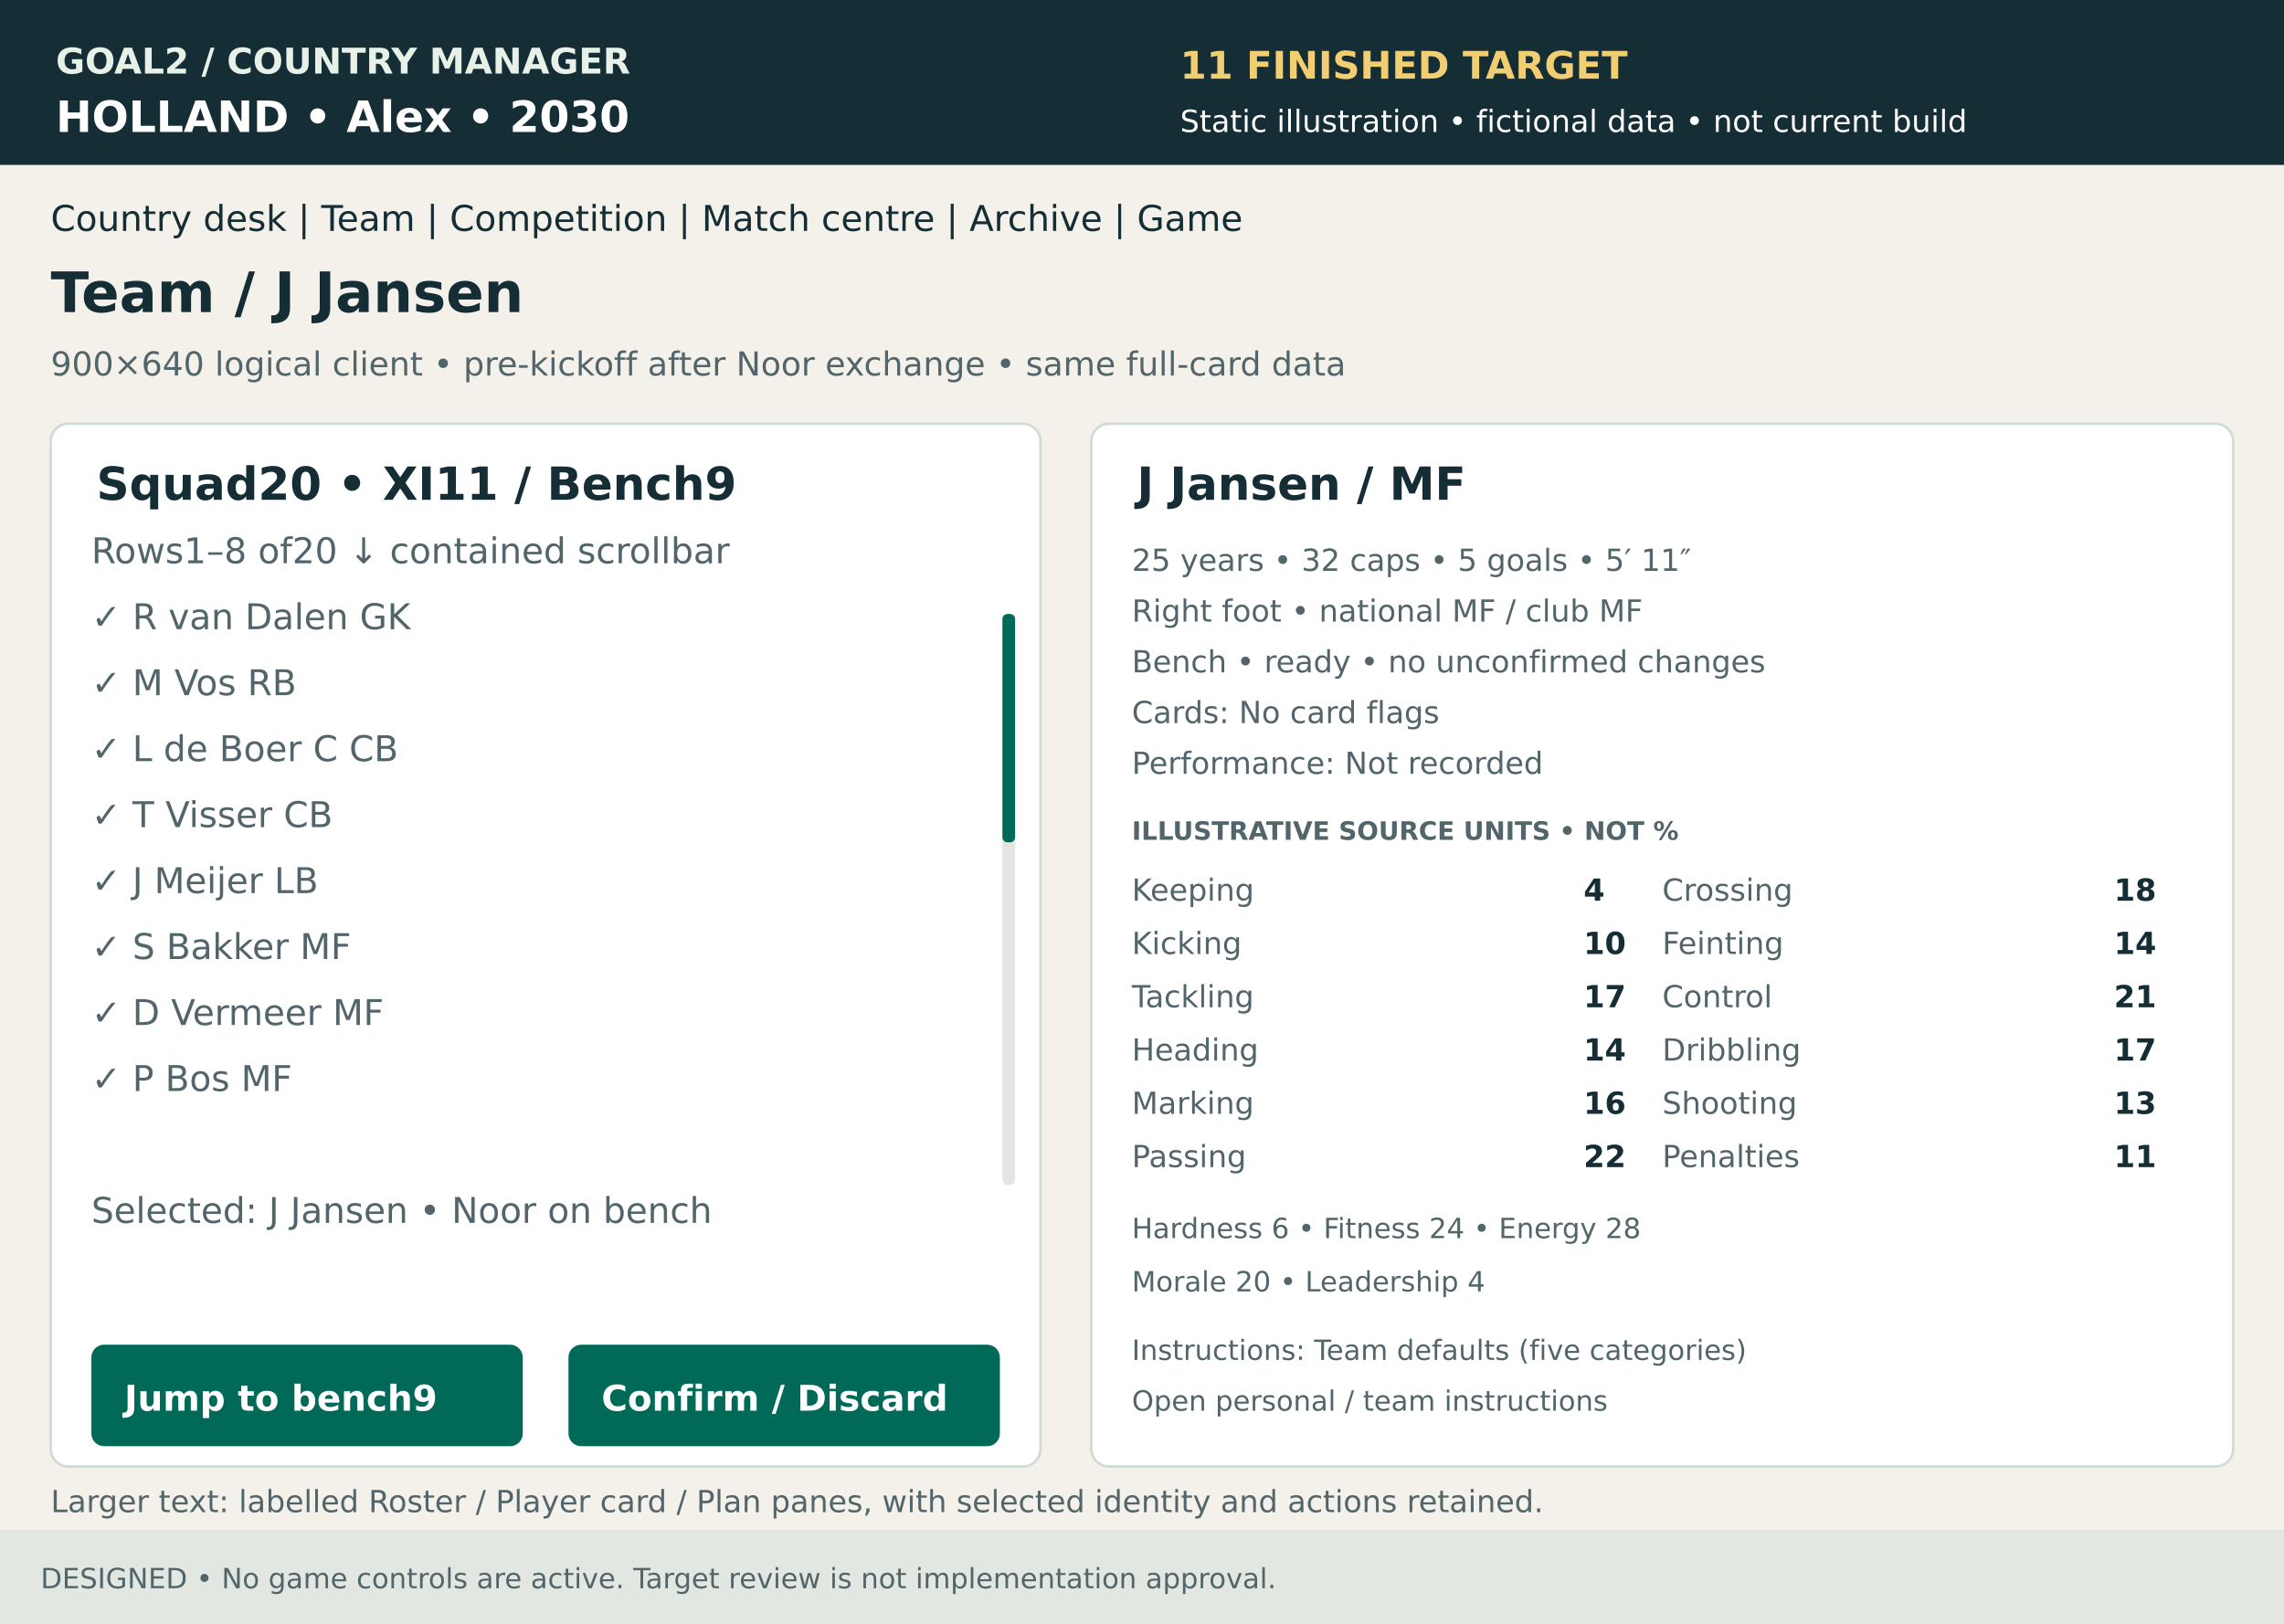
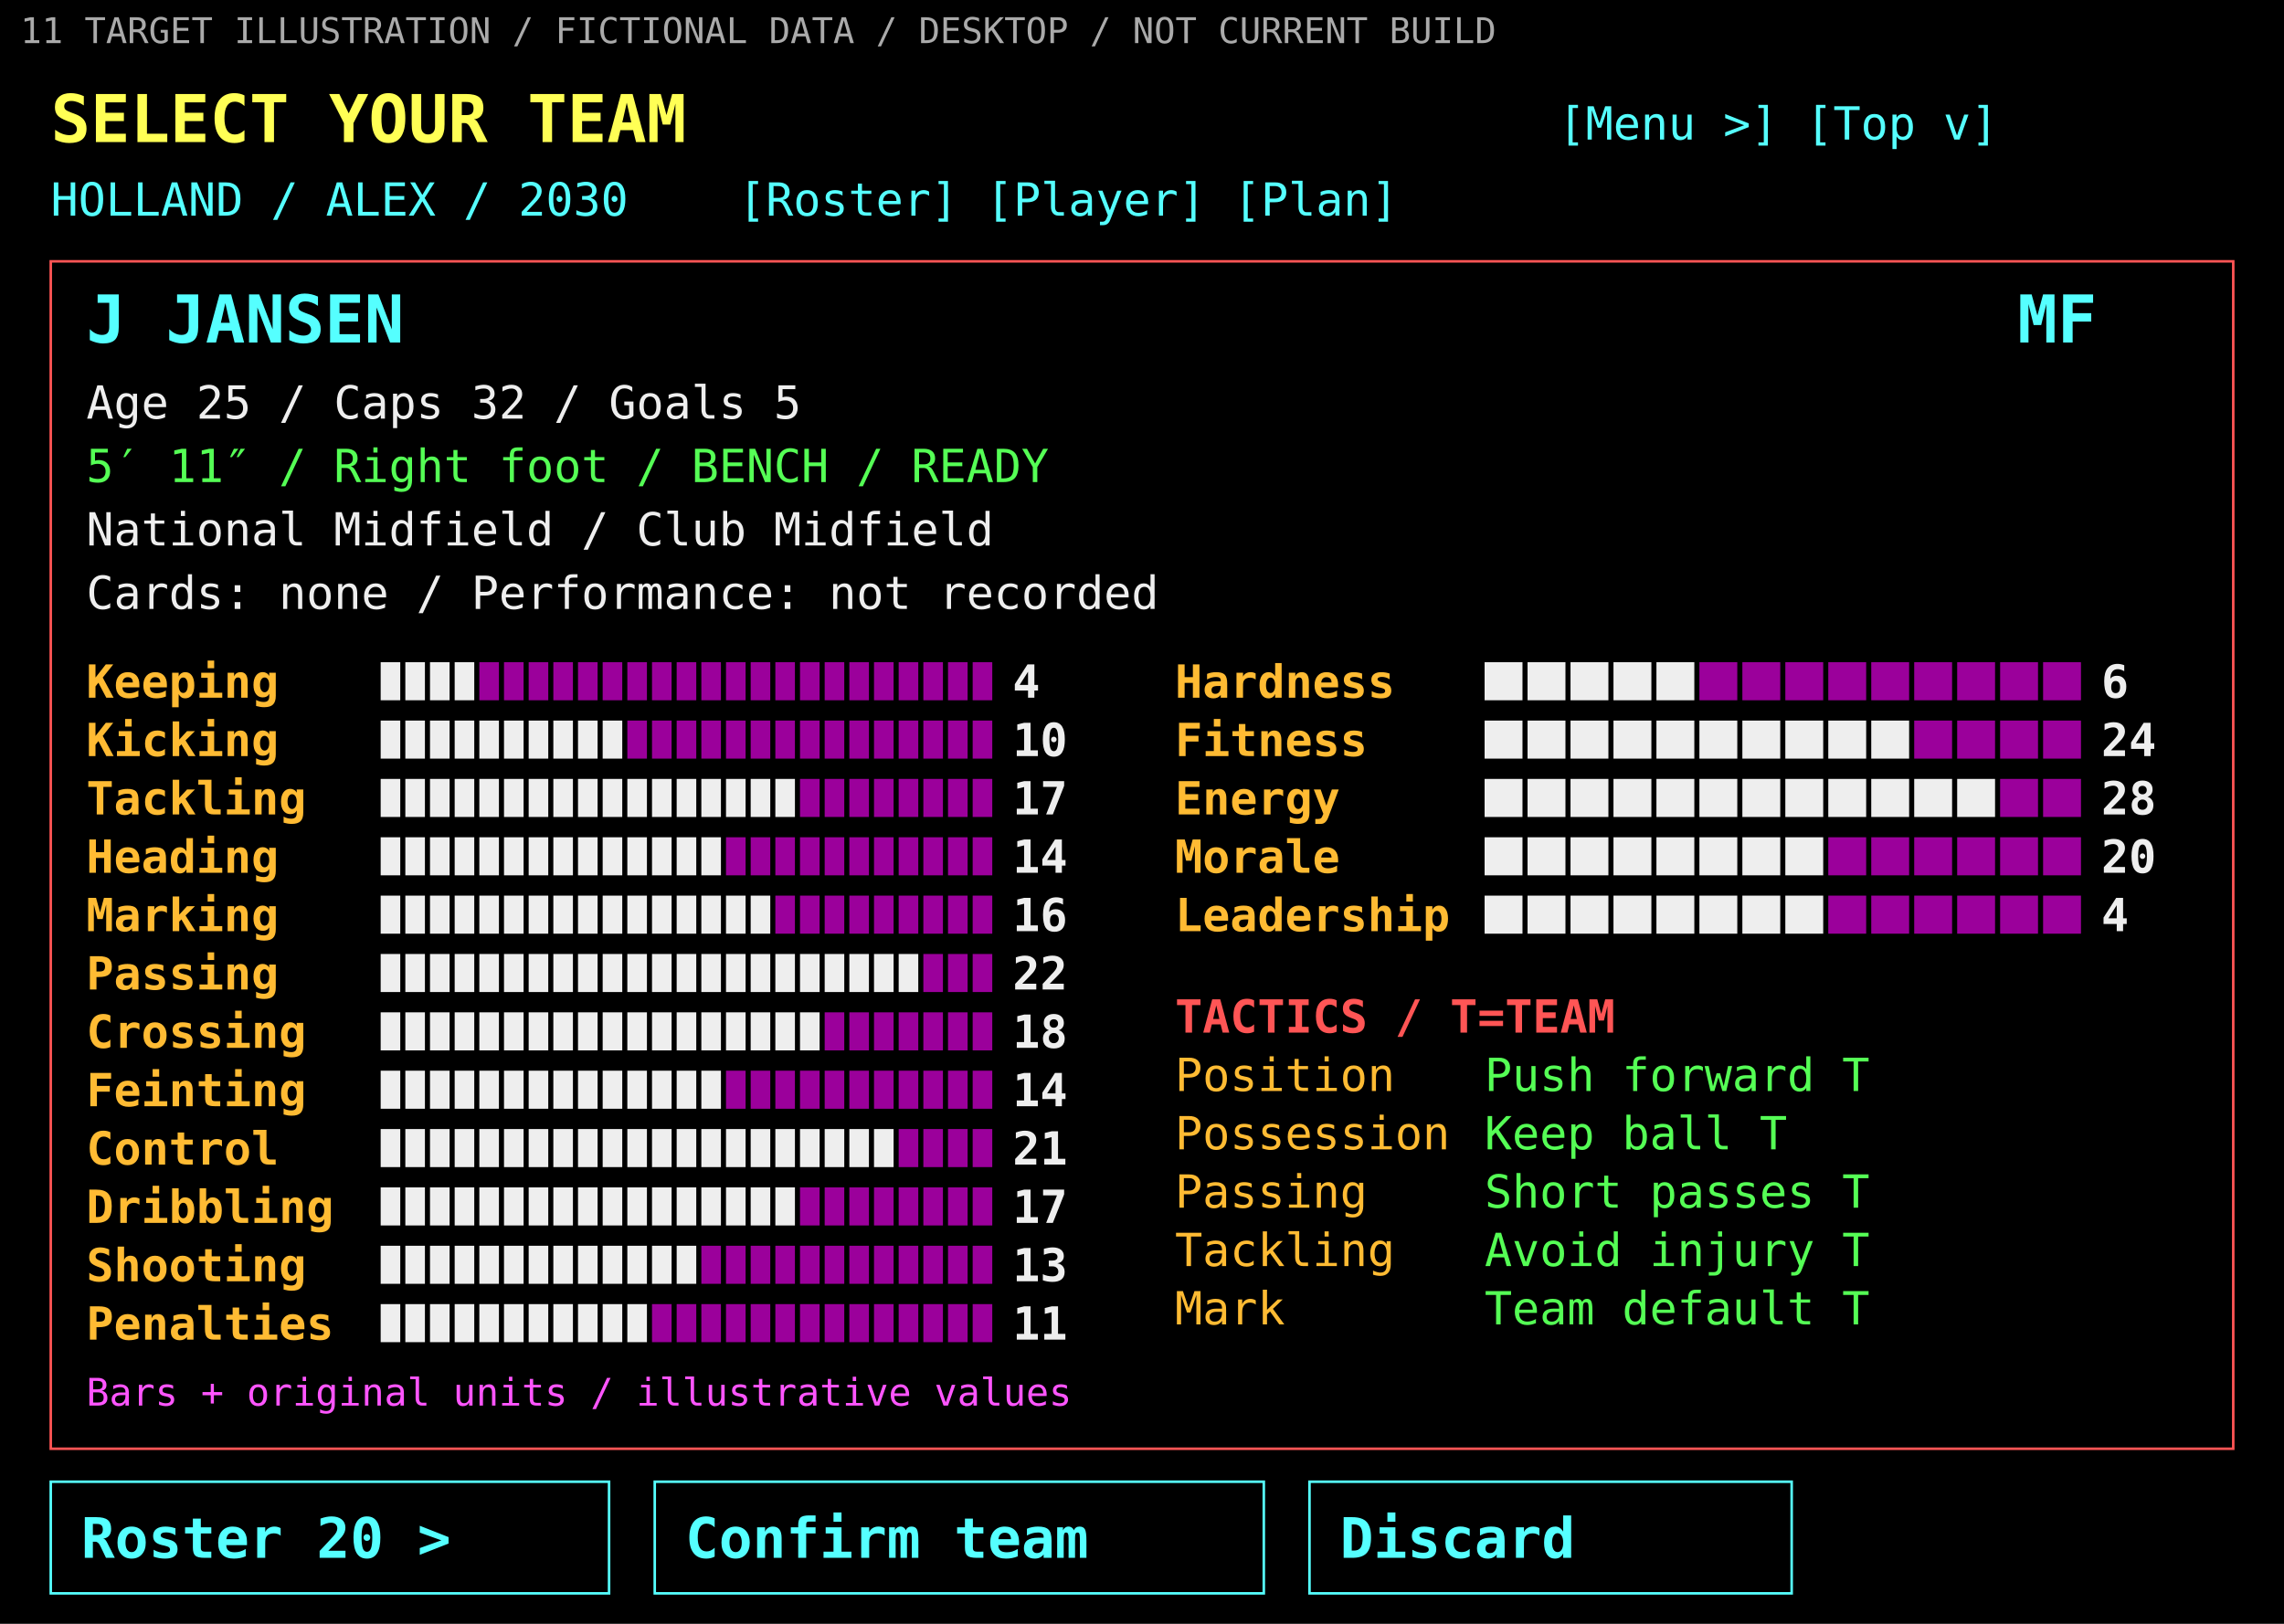
<svg xmlns="http://www.w3.org/2000/svg" width="900" height="640" viewBox="0 0 900 640">
-   <rect x="0" y="0" width="900" height="640" rx="0" fill="#f3f1e9" />
-   <rect x="0" y="0" width="900" height="65" rx="0" fill="#152d34" />
-   <text x="22" y="29" font-family="DejaVu Sans" font-size="14" font-weight="700" fill="#e7f1e7">GOAL2  /  COUNTRY MANAGER</text>
-   <text x="22" y="52" font-family="DejaVu Sans" font-size="17" font-weight="700" fill="white">HOLLAND  •  Alex  •  2030</text>
-   <text x="465" y="31" font-family="DejaVu Sans" font-size="15" font-weight="700" fill="#f1ce71">11  FINISHED TARGET</text>
-   <text x="465" y="52" font-family="DejaVu Sans" font-size="12" font-weight="400" fill="white">Static illustration • fictional data • not current build</text>
-   <text x="20" y="91" font-family="DejaVu Sans" font-size="14" font-weight="400" fill="#152d34">Country desk   |   Team   |   Competition   |   Match centre   |   Archive   |   Game</text>
-   <text x="20" y="123" font-family="DejaVu Sans" font-size="22" font-weight="700" fill="#152d34">Team  /  J Jansen</text>
-   <text x="20" y="148" font-family="DejaVu Sans" font-size="13" font-weight="400" fill="#52656a">900×640 logical client • pre-kickoff after Noor exchange • same full-card data</text>
-   <rect x="0" y="603" width="900" height="37" rx="0" fill="#e2e8e1" />
-   <text x="16" y="626" font-family="DejaVu Sans" font-size="11" font-weight="400" fill="#52656a">DESIGNED • No game controls are active. Target review is not implementation approval.</text>
-   <rect x="20" y="167" width="390" height="411" rx="7" fill="white" stroke="#d1dbd5" />
-   <text x="38" y="197" font-family="DejaVu Sans" font-size="18" font-weight="700" fill="#152d34">Squad20 • XI11 / Bench9</text>
-   <text x="36" y="222" font-family="DejaVu Sans" font-size="14" font-weight="400" fill="#52656a">Rows1–8 of20   ↓ contained scrollbar</text>
-   <text x="36" y="248" font-family="DejaVu Sans" font-size="14" font-weight="400" fill="#52656a">✓ R van Dalen    GK</text>
-   <text x="36" y="274" font-family="DejaVu Sans" font-size="14" font-weight="400" fill="#52656a">✓ M Vos          RB</text>
-   <text x="36" y="300" font-family="DejaVu Sans" font-size="14" font-weight="400" fill="#52656a">✓ L de Boer C    CB</text>
-   <text x="36" y="326" font-family="DejaVu Sans" font-size="14" font-weight="400" fill="#52656a">✓ T Visser       CB</text>
-   <text x="36" y="352" font-family="DejaVu Sans" font-size="14" font-weight="400" fill="#52656a">✓ J Meijer       LB</text>
-   <text x="36" y="378" font-family="DejaVu Sans" font-size="14" font-weight="400" fill="#52656a">✓ S Bakker       MF</text>
-   <text x="36" y="404" font-family="DejaVu Sans" font-size="14" font-weight="400" fill="#52656a">✓ D Vermeer      MF</text>
-   <text x="36" y="430" font-family="DejaVu Sans" font-size="14" font-weight="400" fill="#52656a">✓ P Bos          MF</text>
-   <text x="36" y="456" font-family="DejaVu Sans" font-size="14" font-weight="400" fill="#52656a" />
-   <text x="36" y="482" font-family="DejaVu Sans" font-size="14" font-weight="400" fill="#52656a">Selected: J Jansen • Noor on bench</text>
-   <rect x="395" y="242" width="5" height="225" rx="2" fill="#e2e8e1" />
-   <rect x="395" y="242" width="5" height="90" rx="2" fill="#006958" />
-   <rect x="36" y="530" width="170" height="40" rx="5" fill="#006958" />
-   <text x="49" y="556" font-family="DejaVu Sans" font-size="14" font-weight="700" fill="white">Jump to bench9</text>
-   <rect x="224" y="530" width="170" height="40" rx="5" fill="#006958" />
-   <text x="237" y="556" font-family="DejaVu Sans" font-size="14" font-weight="700" fill="white">Confirm / Discard</text>
-   <rect x="430" y="167" width="450" height="411" rx="7" fill="white" stroke="#d1dbd5" />
-   <text x="448" y="197" font-family="DejaVu Sans" font-size="18" font-weight="700" fill="#152d34">J Jansen  /  MF</text>
-   <text x="446" y="225" font-family="DejaVu Sans" font-size="12" font-weight="400" fill="#52656a">25 years • 32 caps • 5 goals • 5′ 11″</text>
-   <text x="446" y="245" font-family="DejaVu Sans" font-size="12" font-weight="400" fill="#52656a">Right foot • national MF / club MF</text>
-   <text x="446" y="265" font-family="DejaVu Sans" font-size="12" font-weight="400" fill="#52656a">Bench • ready • no unconfirmed changes</text>
-   <text x="446" y="285" font-family="DejaVu Sans" font-size="12" font-weight="400" fill="#52656a">Cards: No card flags</text>
-   <text x="446" y="305" font-family="DejaVu Sans" font-size="12" font-weight="400" fill="#52656a">Performance: Not recorded</text>
-   <text x="446" y="331" font-family="DejaVu Sans" font-size="10" font-weight="700" fill="#52656a">ILLUSTRATIVE SOURCE UNITS • NOT %</text>
-   <text x="446.0" y="355" font-family="DejaVu Sans" font-size="12" font-weight="400" fill="#52656a">Keeping</text>
-   <text x="624.0" y="355" font-family="DejaVu Sans" font-size="12" font-weight="700" fill="#152d34">4</text>
-   <text x="446.0" y="376" font-family="DejaVu Sans" font-size="12" font-weight="400" fill="#52656a">Kicking</text>
-   <text x="624.0" y="376" font-family="DejaVu Sans" font-size="12" font-weight="700" fill="#152d34">10</text>
-   <text x="446.0" y="397" font-family="DejaVu Sans" font-size="12" font-weight="400" fill="#52656a">Tackling</text>
-   <text x="624.0" y="397" font-family="DejaVu Sans" font-size="12" font-weight="700" fill="#152d34">17</text>
-   <text x="446.0" y="418" font-family="DejaVu Sans" font-size="12" font-weight="400" fill="#52656a">Heading</text>
-   <text x="624.0" y="418" font-family="DejaVu Sans" font-size="12" font-weight="700" fill="#152d34">14</text>
-   <text x="446.0" y="439" font-family="DejaVu Sans" font-size="12" font-weight="400" fill="#52656a">Marking</text>
-   <text x="624.0" y="439" font-family="DejaVu Sans" font-size="12" font-weight="700" fill="#152d34">16</text>
-   <text x="446.0" y="460" font-family="DejaVu Sans" font-size="12" font-weight="400" fill="#52656a">Passing</text>
-   <text x="624.0" y="460" font-family="DejaVu Sans" font-size="12" font-weight="700" fill="#152d34">22</text>
-   <text x="655.0" y="355" font-family="DejaVu Sans" font-size="12" font-weight="400" fill="#52656a">Crossing</text>
-   <text x="833.0" y="355" font-family="DejaVu Sans" font-size="12" font-weight="700" fill="#152d34">18</text>
-   <text x="655.0" y="376" font-family="DejaVu Sans" font-size="12" font-weight="400" fill="#52656a">Feinting</text>
-   <text x="833.0" y="376" font-family="DejaVu Sans" font-size="12" font-weight="700" fill="#152d34">14</text>
-   <text x="655.0" y="397" font-family="DejaVu Sans" font-size="12" font-weight="400" fill="#52656a">Control</text>
-   <text x="833.0" y="397" font-family="DejaVu Sans" font-size="12" font-weight="700" fill="#152d34">21</text>
-   <text x="655.0" y="418" font-family="DejaVu Sans" font-size="12" font-weight="400" fill="#52656a">Dribbling</text>
-   <text x="833.0" y="418" font-family="DejaVu Sans" font-size="12" font-weight="700" fill="#152d34">17</text>
-   <text x="655.0" y="439" font-family="DejaVu Sans" font-size="12" font-weight="400" fill="#52656a">Shooting</text>
-   <text x="833.0" y="439" font-family="DejaVu Sans" font-size="12" font-weight="700" fill="#152d34">13</text>
-   <text x="655.0" y="460" font-family="DejaVu Sans" font-size="12" font-weight="400" fill="#52656a">Penalties</text>
-   <text x="833.0" y="460" font-family="DejaVu Sans" font-size="12" font-weight="700" fill="#152d34">11</text>
-   <text x="446" y="488" font-family="DejaVu Sans" font-size="11" font-weight="400" fill="#52656a">Hardness 6  •  Fitness 24  •  Energy 28</text>
-   <text x="446" y="509" font-family="DejaVu Sans" font-size="11" font-weight="400" fill="#52656a">Morale 20  •  Leadership 4</text>
-   <text x="446" y="536" font-family="DejaVu Sans" font-size="11" font-weight="400" fill="#52656a">Instructions: Team defaults (five categories)</text>
-   <text x="446" y="556" font-family="DejaVu Sans" font-size="11" font-weight="400" fill="#52656a">Open personal / team instructions</text>
-   <text x="20" y="596" font-family="DejaVu Sans" font-size="12" font-weight="400" fill="#52656a">Larger text: labelled Roster / Player card / Plan panes, with selected identity and actions retained.</text>
+   <rect x="0" y="0" width="900" height="640" fill="#000000" />
+   <text x="8" y="17" font-family="DejaVu Sans Mono" font-size="14" font-weight="400" fill="#aaaaaa" xml:space="preserve">11 TARGET ILLUSTRATION / FICTIONAL DATA / DESKTOP / NOT CURRENT BUILD</text>
+   <text x="20" y="56" font-family="DejaVu Sans Mono" font-size="26" font-weight="700" fill="#ffff55" xml:space="preserve">SELECT YOUR TEAM</text>
+   <text x="614" y="55" font-family="DejaVu Sans Mono" font-size="18" font-weight="400" fill="#55ffff" xml:space="preserve">[Menu &gt;] [Top v]</text>
+   <text x="20" y="85" font-family="DejaVu Sans Mono" font-size="18" font-weight="400" fill="#55ffff" xml:space="preserve">HOLLAND / ALEX / 2030    [Roster] [Player] [Plan]</text>
+   <rect x="20" y="103" width="860" height="468" fill="#000000" stroke="#ff5555" />
+   <text x="34" y="135" font-family="DejaVu Sans Mono" font-size="26" font-weight="700" fill="#55ffff" xml:space="preserve">J JANSEN</text>
+   <text x="795" y="135" font-family="DejaVu Sans Mono" font-size="26" font-weight="700" fill="#55ffff" xml:space="preserve">MF</text>
+   <text x="34" y="165" font-family="DejaVu Sans Mono" font-size="18" font-weight="400" fill="#eeeeee" xml:space="preserve">Age 25 / Caps 32 / Goals 5</text>
+   <text x="34" y="190" font-family="DejaVu Sans Mono" font-size="18" font-weight="400" fill="#55ff55" xml:space="preserve">5′ 11″ / Right foot / BENCH / READY</text>
+   <text x="34" y="215" font-family="DejaVu Sans Mono" font-size="18" font-weight="400" fill="#eeeeee" xml:space="preserve">National Midfield / Club Midfield</text>
+   <text x="34" y="240" font-family="DejaVu Sans Mono" font-size="18" font-weight="400" fill="#eeeeee" xml:space="preserve">Cards: none / Performance: not recorded</text>
+   <g data-attribute="Keeping" data-slots="25" data-filled="4">
+     <text x="34" y="275" font-family="DejaVu Sans Mono" font-size="18" font-weight="700" fill="#ffbb33" xml:space="preserve">Keeping</text>
+     <rect x="150.0" y="261" width="7.72" height="15" fill="#eeeeee" />
+     <rect x="159.72" y="261" width="7.72" height="15" fill="#eeeeee" />
+     <rect x="169.44" y="261" width="7.72" height="15" fill="#eeeeee" />
+     <rect x="179.16" y="261" width="7.72" height="15" fill="#eeeeee" />
+     <rect x="188.88" y="261" width="7.72" height="15" fill="#9b009b" />
+     <rect x="198.6" y="261" width="7.72" height="15" fill="#9b009b" />
+     <rect x="208.32" y="261" width="7.72" height="15" fill="#9b009b" />
+     <rect x="218.04" y="261" width="7.72" height="15" fill="#9b009b" />
+     <rect x="227.76" y="261" width="7.72" height="15" fill="#9b009b" />
+     <rect x="237.48" y="261" width="7.72" height="15" fill="#9b009b" />
+     <rect x="247.2" y="261" width="7.72" height="15" fill="#9b009b" />
+     <rect x="256.92" y="261" width="7.72" height="15" fill="#9b009b" />
+     <rect x="266.64" y="261" width="7.72" height="15" fill="#9b009b" />
+     <rect x="276.36" y="261" width="7.72" height="15" fill="#9b009b" />
+     <rect x="286.08" y="261" width="7.72" height="15" fill="#9b009b" />
+     <rect x="295.8" y="261" width="7.72" height="15" fill="#9b009b" />
+     <rect x="305.52" y="261" width="7.72" height="15" fill="#9b009b" />
+     <rect x="315.24" y="261" width="7.72" height="15" fill="#9b009b" />
+     <rect x="324.96" y="261" width="7.72" height="15" fill="#9b009b" />
+     <rect x="334.68" y="261" width="7.72" height="15" fill="#9b009b" />
+     <rect x="344.4" y="261" width="7.72" height="15" fill="#9b009b" />
+     <rect x="354.12" y="261" width="7.72" height="15" fill="#9b009b" />
+     <rect x="363.84" y="261" width="7.72" height="15" fill="#9b009b" />
+     <rect x="373.56" y="261" width="7.72" height="15" fill="#9b009b" />
+     <rect x="383.28" y="261" width="7.72" height="15" fill="#9b009b" />
+     <text x="399.0" y="275" font-family="DejaVu Sans Mono" font-size="18" font-weight="700" fill="#eeeeee" xml:space="preserve">4</text>
+   </g>
+   <g data-attribute="Kicking" data-slots="25" data-filled="10">
+     <text x="34" y="298" font-family="DejaVu Sans Mono" font-size="18" font-weight="700" fill="#ffbb33" xml:space="preserve">Kicking</text>
+     <rect x="150.0" y="284" width="7.72" height="15" fill="#eeeeee" />
+     <rect x="159.72" y="284" width="7.72" height="15" fill="#eeeeee" />
+     <rect x="169.44" y="284" width="7.72" height="15" fill="#eeeeee" />
+     <rect x="179.16" y="284" width="7.72" height="15" fill="#eeeeee" />
+     <rect x="188.88" y="284" width="7.72" height="15" fill="#eeeeee" />
+     <rect x="198.6" y="284" width="7.72" height="15" fill="#eeeeee" />
+     <rect x="208.32" y="284" width="7.72" height="15" fill="#eeeeee" />
+     <rect x="218.04" y="284" width="7.72" height="15" fill="#eeeeee" />
+     <rect x="227.76" y="284" width="7.72" height="15" fill="#eeeeee" />
+     <rect x="237.48" y="284" width="7.72" height="15" fill="#eeeeee" />
+     <rect x="247.2" y="284" width="7.72" height="15" fill="#9b009b" />
+     <rect x="256.92" y="284" width="7.72" height="15" fill="#9b009b" />
+     <rect x="266.64" y="284" width="7.72" height="15" fill="#9b009b" />
+     <rect x="276.36" y="284" width="7.72" height="15" fill="#9b009b" />
+     <rect x="286.08" y="284" width="7.72" height="15" fill="#9b009b" />
+     <rect x="295.8" y="284" width="7.72" height="15" fill="#9b009b" />
+     <rect x="305.52" y="284" width="7.72" height="15" fill="#9b009b" />
+     <rect x="315.24" y="284" width="7.72" height="15" fill="#9b009b" />
+     <rect x="324.96" y="284" width="7.72" height="15" fill="#9b009b" />
+     <rect x="334.68" y="284" width="7.72" height="15" fill="#9b009b" />
+     <rect x="344.4" y="284" width="7.72" height="15" fill="#9b009b" />
+     <rect x="354.12" y="284" width="7.72" height="15" fill="#9b009b" />
+     <rect x="363.84" y="284" width="7.72" height="15" fill="#9b009b" />
+     <rect x="373.56" y="284" width="7.72" height="15" fill="#9b009b" />
+     <rect x="383.28" y="284" width="7.72" height="15" fill="#9b009b" />
+     <text x="399.0" y="298" font-family="DejaVu Sans Mono" font-size="18" font-weight="700" fill="#eeeeee" xml:space="preserve">10</text>
+   </g>
+   <g data-attribute="Tackling" data-slots="25" data-filled="17">
+     <text x="34" y="321" font-family="DejaVu Sans Mono" font-size="18" font-weight="700" fill="#ffbb33" xml:space="preserve">Tackling</text>
+     <rect x="150.0" y="307" width="7.72" height="15" fill="#eeeeee" />
+     <rect x="159.72" y="307" width="7.72" height="15" fill="#eeeeee" />
+     <rect x="169.44" y="307" width="7.72" height="15" fill="#eeeeee" />
+     <rect x="179.16" y="307" width="7.72" height="15" fill="#eeeeee" />
+     <rect x="188.88" y="307" width="7.72" height="15" fill="#eeeeee" />
+     <rect x="198.6" y="307" width="7.72" height="15" fill="#eeeeee" />
+     <rect x="208.32" y="307" width="7.72" height="15" fill="#eeeeee" />
+     <rect x="218.04" y="307" width="7.72" height="15" fill="#eeeeee" />
+     <rect x="227.76" y="307" width="7.72" height="15" fill="#eeeeee" />
+     <rect x="237.48" y="307" width="7.72" height="15" fill="#eeeeee" />
+     <rect x="247.2" y="307" width="7.72" height="15" fill="#eeeeee" />
+     <rect x="256.92" y="307" width="7.72" height="15" fill="#eeeeee" />
+     <rect x="266.64" y="307" width="7.72" height="15" fill="#eeeeee" />
+     <rect x="276.36" y="307" width="7.72" height="15" fill="#eeeeee" />
+     <rect x="286.08" y="307" width="7.72" height="15" fill="#eeeeee" />
+     <rect x="295.8" y="307" width="7.72" height="15" fill="#eeeeee" />
+     <rect x="305.52" y="307" width="7.72" height="15" fill="#eeeeee" />
+     <rect x="315.24" y="307" width="7.72" height="15" fill="#9b009b" />
+     <rect x="324.96" y="307" width="7.72" height="15" fill="#9b009b" />
+     <rect x="334.68" y="307" width="7.72" height="15" fill="#9b009b" />
+     <rect x="344.4" y="307" width="7.72" height="15" fill="#9b009b" />
+     <rect x="354.12" y="307" width="7.72" height="15" fill="#9b009b" />
+     <rect x="363.84" y="307" width="7.72" height="15" fill="#9b009b" />
+     <rect x="373.56" y="307" width="7.72" height="15" fill="#9b009b" />
+     <rect x="383.28" y="307" width="7.72" height="15" fill="#9b009b" />
+     <text x="399.0" y="321" font-family="DejaVu Sans Mono" font-size="18" font-weight="700" fill="#eeeeee" xml:space="preserve">17</text>
+   </g>
+   <g data-attribute="Heading" data-slots="25" data-filled="14">
+     <text x="34" y="344" font-family="DejaVu Sans Mono" font-size="18" font-weight="700" fill="#ffbb33" xml:space="preserve">Heading</text>
+     <rect x="150.0" y="330" width="7.72" height="15" fill="#eeeeee" />
+     <rect x="159.72" y="330" width="7.72" height="15" fill="#eeeeee" />
+     <rect x="169.44" y="330" width="7.72" height="15" fill="#eeeeee" />
+     <rect x="179.16" y="330" width="7.72" height="15" fill="#eeeeee" />
+     <rect x="188.88" y="330" width="7.72" height="15" fill="#eeeeee" />
+     <rect x="198.6" y="330" width="7.72" height="15" fill="#eeeeee" />
+     <rect x="208.32" y="330" width="7.72" height="15" fill="#eeeeee" />
+     <rect x="218.04" y="330" width="7.72" height="15" fill="#eeeeee" />
+     <rect x="227.76" y="330" width="7.72" height="15" fill="#eeeeee" />
+     <rect x="237.48" y="330" width="7.72" height="15" fill="#eeeeee" />
+     <rect x="247.2" y="330" width="7.72" height="15" fill="#eeeeee" />
+     <rect x="256.92" y="330" width="7.72" height="15" fill="#eeeeee" />
+     <rect x="266.64" y="330" width="7.72" height="15" fill="#eeeeee" />
+     <rect x="276.36" y="330" width="7.72" height="15" fill="#eeeeee" />
+     <rect x="286.08" y="330" width="7.72" height="15" fill="#9b009b" />
+     <rect x="295.8" y="330" width="7.72" height="15" fill="#9b009b" />
+     <rect x="305.52" y="330" width="7.72" height="15" fill="#9b009b" />
+     <rect x="315.24" y="330" width="7.72" height="15" fill="#9b009b" />
+     <rect x="324.96" y="330" width="7.72" height="15" fill="#9b009b" />
+     <rect x="334.68" y="330" width="7.72" height="15" fill="#9b009b" />
+     <rect x="344.4" y="330" width="7.72" height="15" fill="#9b009b" />
+     <rect x="354.12" y="330" width="7.72" height="15" fill="#9b009b" />
+     <rect x="363.84" y="330" width="7.72" height="15" fill="#9b009b" />
+     <rect x="373.56" y="330" width="7.72" height="15" fill="#9b009b" />
+     <rect x="383.28" y="330" width="7.72" height="15" fill="#9b009b" />
+     <text x="399.0" y="344" font-family="DejaVu Sans Mono" font-size="18" font-weight="700" fill="#eeeeee" xml:space="preserve">14</text>
+   </g>
+   <g data-attribute="Marking" data-slots="25" data-filled="16">
+     <text x="34" y="367" font-family="DejaVu Sans Mono" font-size="18" font-weight="700" fill="#ffbb33" xml:space="preserve">Marking</text>
+     <rect x="150.0" y="353" width="7.72" height="15" fill="#eeeeee" />
+     <rect x="159.72" y="353" width="7.72" height="15" fill="#eeeeee" />
+     <rect x="169.44" y="353" width="7.72" height="15" fill="#eeeeee" />
+     <rect x="179.16" y="353" width="7.72" height="15" fill="#eeeeee" />
+     <rect x="188.88" y="353" width="7.72" height="15" fill="#eeeeee" />
+     <rect x="198.6" y="353" width="7.72" height="15" fill="#eeeeee" />
+     <rect x="208.32" y="353" width="7.72" height="15" fill="#eeeeee" />
+     <rect x="218.04" y="353" width="7.72" height="15" fill="#eeeeee" />
+     <rect x="227.76" y="353" width="7.72" height="15" fill="#eeeeee" />
+     <rect x="237.48" y="353" width="7.72" height="15" fill="#eeeeee" />
+     <rect x="247.2" y="353" width="7.72" height="15" fill="#eeeeee" />
+     <rect x="256.92" y="353" width="7.72" height="15" fill="#eeeeee" />
+     <rect x="266.64" y="353" width="7.72" height="15" fill="#eeeeee" />
+     <rect x="276.36" y="353" width="7.72" height="15" fill="#eeeeee" />
+     <rect x="286.08" y="353" width="7.72" height="15" fill="#eeeeee" />
+     <rect x="295.8" y="353" width="7.72" height="15" fill="#eeeeee" />
+     <rect x="305.52" y="353" width="7.72" height="15" fill="#9b009b" />
+     <rect x="315.24" y="353" width="7.72" height="15" fill="#9b009b" />
+     <rect x="324.96" y="353" width="7.72" height="15" fill="#9b009b" />
+     <rect x="334.68" y="353" width="7.72" height="15" fill="#9b009b" />
+     <rect x="344.4" y="353" width="7.72" height="15" fill="#9b009b" />
+     <rect x="354.12" y="353" width="7.72" height="15" fill="#9b009b" />
+     <rect x="363.84" y="353" width="7.72" height="15" fill="#9b009b" />
+     <rect x="373.56" y="353" width="7.72" height="15" fill="#9b009b" />
+     <rect x="383.28" y="353" width="7.72" height="15" fill="#9b009b" />
+     <text x="399.0" y="367" font-family="DejaVu Sans Mono" font-size="18" font-weight="700" fill="#eeeeee" xml:space="preserve">16</text>
+   </g>
+   <g data-attribute="Passing" data-slots="25" data-filled="22">
+     <text x="34" y="390" font-family="DejaVu Sans Mono" font-size="18" font-weight="700" fill="#ffbb33" xml:space="preserve">Passing</text>
+     <rect x="150.0" y="376" width="7.72" height="15" fill="#eeeeee" />
+     <rect x="159.72" y="376" width="7.72" height="15" fill="#eeeeee" />
+     <rect x="169.44" y="376" width="7.72" height="15" fill="#eeeeee" />
+     <rect x="179.16" y="376" width="7.72" height="15" fill="#eeeeee" />
+     <rect x="188.88" y="376" width="7.72" height="15" fill="#eeeeee" />
+     <rect x="198.6" y="376" width="7.72" height="15" fill="#eeeeee" />
+     <rect x="208.32" y="376" width="7.72" height="15" fill="#eeeeee" />
+     <rect x="218.04" y="376" width="7.72" height="15" fill="#eeeeee" />
+     <rect x="227.76" y="376" width="7.72" height="15" fill="#eeeeee" />
+     <rect x="237.48" y="376" width="7.72" height="15" fill="#eeeeee" />
+     <rect x="247.2" y="376" width="7.72" height="15" fill="#eeeeee" />
+     <rect x="256.92" y="376" width="7.72" height="15" fill="#eeeeee" />
+     <rect x="266.64" y="376" width="7.72" height="15" fill="#eeeeee" />
+     <rect x="276.36" y="376" width="7.72" height="15" fill="#eeeeee" />
+     <rect x="286.08" y="376" width="7.72" height="15" fill="#eeeeee" />
+     <rect x="295.8" y="376" width="7.72" height="15" fill="#eeeeee" />
+     <rect x="305.52" y="376" width="7.72" height="15" fill="#eeeeee" />
+     <rect x="315.24" y="376" width="7.72" height="15" fill="#eeeeee" />
+     <rect x="324.96" y="376" width="7.72" height="15" fill="#eeeeee" />
+     <rect x="334.68" y="376" width="7.72" height="15" fill="#eeeeee" />
+     <rect x="344.4" y="376" width="7.72" height="15" fill="#eeeeee" />
+     <rect x="354.12" y="376" width="7.72" height="15" fill="#eeeeee" />
+     <rect x="363.84" y="376" width="7.72" height="15" fill="#9b009b" />
+     <rect x="373.56" y="376" width="7.72" height="15" fill="#9b009b" />
+     <rect x="383.28" y="376" width="7.72" height="15" fill="#9b009b" />
+     <text x="399.0" y="390" font-family="DejaVu Sans Mono" font-size="18" font-weight="700" fill="#eeeeee" xml:space="preserve">22</text>
+   </g>
+   <g data-attribute="Crossing" data-slots="25" data-filled="18">
+     <text x="34" y="413" font-family="DejaVu Sans Mono" font-size="18" font-weight="700" fill="#ffbb33" xml:space="preserve">Crossing</text>
+     <rect x="150.0" y="399" width="7.72" height="15" fill="#eeeeee" />
+     <rect x="159.72" y="399" width="7.72" height="15" fill="#eeeeee" />
+     <rect x="169.44" y="399" width="7.72" height="15" fill="#eeeeee" />
+     <rect x="179.16" y="399" width="7.72" height="15" fill="#eeeeee" />
+     <rect x="188.88" y="399" width="7.72" height="15" fill="#eeeeee" />
+     <rect x="198.6" y="399" width="7.72" height="15" fill="#eeeeee" />
+     <rect x="208.32" y="399" width="7.72" height="15" fill="#eeeeee" />
+     <rect x="218.04" y="399" width="7.72" height="15" fill="#eeeeee" />
+     <rect x="227.76" y="399" width="7.72" height="15" fill="#eeeeee" />
+     <rect x="237.48" y="399" width="7.72" height="15" fill="#eeeeee" />
+     <rect x="247.2" y="399" width="7.72" height="15" fill="#eeeeee" />
+     <rect x="256.92" y="399" width="7.72" height="15" fill="#eeeeee" />
+     <rect x="266.64" y="399" width="7.72" height="15" fill="#eeeeee" />
+     <rect x="276.36" y="399" width="7.72" height="15" fill="#eeeeee" />
+     <rect x="286.08" y="399" width="7.72" height="15" fill="#eeeeee" />
+     <rect x="295.8" y="399" width="7.72" height="15" fill="#eeeeee" />
+     <rect x="305.52" y="399" width="7.72" height="15" fill="#eeeeee" />
+     <rect x="315.24" y="399" width="7.72" height="15" fill="#eeeeee" />
+     <rect x="324.96" y="399" width="7.72" height="15" fill="#9b009b" />
+     <rect x="334.68" y="399" width="7.72" height="15" fill="#9b009b" />
+     <rect x="344.4" y="399" width="7.72" height="15" fill="#9b009b" />
+     <rect x="354.12" y="399" width="7.72" height="15" fill="#9b009b" />
+     <rect x="363.84" y="399" width="7.72" height="15" fill="#9b009b" />
+     <rect x="373.56" y="399" width="7.72" height="15" fill="#9b009b" />
+     <rect x="383.28" y="399" width="7.72" height="15" fill="#9b009b" />
+     <text x="399.0" y="413" font-family="DejaVu Sans Mono" font-size="18" font-weight="700" fill="#eeeeee" xml:space="preserve">18</text>
+   </g>
+   <g data-attribute="Feinting" data-slots="25" data-filled="14">
+     <text x="34" y="436" font-family="DejaVu Sans Mono" font-size="18" font-weight="700" fill="#ffbb33" xml:space="preserve">Feinting</text>
+     <rect x="150.0" y="422" width="7.72" height="15" fill="#eeeeee" />
+     <rect x="159.72" y="422" width="7.72" height="15" fill="#eeeeee" />
+     <rect x="169.44" y="422" width="7.72" height="15" fill="#eeeeee" />
+     <rect x="179.16" y="422" width="7.72" height="15" fill="#eeeeee" />
+     <rect x="188.88" y="422" width="7.72" height="15" fill="#eeeeee" />
+     <rect x="198.6" y="422" width="7.72" height="15" fill="#eeeeee" />
+     <rect x="208.32" y="422" width="7.72" height="15" fill="#eeeeee" />
+     <rect x="218.04" y="422" width="7.72" height="15" fill="#eeeeee" />
+     <rect x="227.76" y="422" width="7.72" height="15" fill="#eeeeee" />
+     <rect x="237.48" y="422" width="7.72" height="15" fill="#eeeeee" />
+     <rect x="247.2" y="422" width="7.72" height="15" fill="#eeeeee" />
+     <rect x="256.92" y="422" width="7.72" height="15" fill="#eeeeee" />
+     <rect x="266.64" y="422" width="7.72" height="15" fill="#eeeeee" />
+     <rect x="276.36" y="422" width="7.72" height="15" fill="#eeeeee" />
+     <rect x="286.08" y="422" width="7.72" height="15" fill="#9b009b" />
+     <rect x="295.8" y="422" width="7.72" height="15" fill="#9b009b" />
+     <rect x="305.52" y="422" width="7.72" height="15" fill="#9b009b" />
+     <rect x="315.24" y="422" width="7.72" height="15" fill="#9b009b" />
+     <rect x="324.96" y="422" width="7.72" height="15" fill="#9b009b" />
+     <rect x="334.68" y="422" width="7.72" height="15" fill="#9b009b" />
+     <rect x="344.4" y="422" width="7.72" height="15" fill="#9b009b" />
+     <rect x="354.12" y="422" width="7.72" height="15" fill="#9b009b" />
+     <rect x="363.84" y="422" width="7.72" height="15" fill="#9b009b" />
+     <rect x="373.56" y="422" width="7.72" height="15" fill="#9b009b" />
+     <rect x="383.28" y="422" width="7.72" height="15" fill="#9b009b" />
+     <text x="399.0" y="436" font-family="DejaVu Sans Mono" font-size="18" font-weight="700" fill="#eeeeee" xml:space="preserve">14</text>
+   </g>
+   <g data-attribute="Control" data-slots="25" data-filled="21">
+     <text x="34" y="459" font-family="DejaVu Sans Mono" font-size="18" font-weight="700" fill="#ffbb33" xml:space="preserve">Control</text>
+     <rect x="150.0" y="445" width="7.72" height="15" fill="#eeeeee" />
+     <rect x="159.72" y="445" width="7.72" height="15" fill="#eeeeee" />
+     <rect x="169.44" y="445" width="7.72" height="15" fill="#eeeeee" />
+     <rect x="179.16" y="445" width="7.72" height="15" fill="#eeeeee" />
+     <rect x="188.88" y="445" width="7.72" height="15" fill="#eeeeee" />
+     <rect x="198.6" y="445" width="7.72" height="15" fill="#eeeeee" />
+     <rect x="208.32" y="445" width="7.72" height="15" fill="#eeeeee" />
+     <rect x="218.04" y="445" width="7.72" height="15" fill="#eeeeee" />
+     <rect x="227.76" y="445" width="7.72" height="15" fill="#eeeeee" />
+     <rect x="237.48" y="445" width="7.72" height="15" fill="#eeeeee" />
+     <rect x="247.2" y="445" width="7.72" height="15" fill="#eeeeee" />
+     <rect x="256.92" y="445" width="7.72" height="15" fill="#eeeeee" />
+     <rect x="266.64" y="445" width="7.72" height="15" fill="#eeeeee" />
+     <rect x="276.36" y="445" width="7.72" height="15" fill="#eeeeee" />
+     <rect x="286.08" y="445" width="7.72" height="15" fill="#eeeeee" />
+     <rect x="295.8" y="445" width="7.72" height="15" fill="#eeeeee" />
+     <rect x="305.52" y="445" width="7.72" height="15" fill="#eeeeee" />
+     <rect x="315.24" y="445" width="7.72" height="15" fill="#eeeeee" />
+     <rect x="324.96" y="445" width="7.72" height="15" fill="#eeeeee" />
+     <rect x="334.68" y="445" width="7.72" height="15" fill="#eeeeee" />
+     <rect x="344.4" y="445" width="7.72" height="15" fill="#eeeeee" />
+     <rect x="354.12" y="445" width="7.72" height="15" fill="#9b009b" />
+     <rect x="363.84" y="445" width="7.72" height="15" fill="#9b009b" />
+     <rect x="373.56" y="445" width="7.72" height="15" fill="#9b009b" />
+     <rect x="383.28" y="445" width="7.72" height="15" fill="#9b009b" />
+     <text x="399.0" y="459" font-family="DejaVu Sans Mono" font-size="18" font-weight="700" fill="#eeeeee" xml:space="preserve">21</text>
+   </g>
+   <g data-attribute="Dribbling" data-slots="25" data-filled="17">
+     <text x="34" y="482" font-family="DejaVu Sans Mono" font-size="18" font-weight="700" fill="#ffbb33" xml:space="preserve">Dribbling</text>
+     <rect x="150.0" y="468" width="7.72" height="15" fill="#eeeeee" />
+     <rect x="159.72" y="468" width="7.72" height="15" fill="#eeeeee" />
+     <rect x="169.44" y="468" width="7.72" height="15" fill="#eeeeee" />
+     <rect x="179.16" y="468" width="7.72" height="15" fill="#eeeeee" />
+     <rect x="188.88" y="468" width="7.72" height="15" fill="#eeeeee" />
+     <rect x="198.6" y="468" width="7.72" height="15" fill="#eeeeee" />
+     <rect x="208.32" y="468" width="7.72" height="15" fill="#eeeeee" />
+     <rect x="218.04" y="468" width="7.72" height="15" fill="#eeeeee" />
+     <rect x="227.76" y="468" width="7.72" height="15" fill="#eeeeee" />
+     <rect x="237.48" y="468" width="7.72" height="15" fill="#eeeeee" />
+     <rect x="247.2" y="468" width="7.72" height="15" fill="#eeeeee" />
+     <rect x="256.92" y="468" width="7.72" height="15" fill="#eeeeee" />
+     <rect x="266.64" y="468" width="7.72" height="15" fill="#eeeeee" />
+     <rect x="276.36" y="468" width="7.72" height="15" fill="#eeeeee" />
+     <rect x="286.08" y="468" width="7.72" height="15" fill="#eeeeee" />
+     <rect x="295.8" y="468" width="7.72" height="15" fill="#eeeeee" />
+     <rect x="305.52" y="468" width="7.72" height="15" fill="#eeeeee" />
+     <rect x="315.24" y="468" width="7.72" height="15" fill="#9b009b" />
+     <rect x="324.96" y="468" width="7.72" height="15" fill="#9b009b" />
+     <rect x="334.68" y="468" width="7.72" height="15" fill="#9b009b" />
+     <rect x="344.4" y="468" width="7.72" height="15" fill="#9b009b" />
+     <rect x="354.12" y="468" width="7.72" height="15" fill="#9b009b" />
+     <rect x="363.84" y="468" width="7.72" height="15" fill="#9b009b" />
+     <rect x="373.56" y="468" width="7.72" height="15" fill="#9b009b" />
+     <rect x="383.28" y="468" width="7.72" height="15" fill="#9b009b" />
+     <text x="399.0" y="482" font-family="DejaVu Sans Mono" font-size="18" font-weight="700" fill="#eeeeee" xml:space="preserve">17</text>
+   </g>
+   <g data-attribute="Shooting" data-slots="25" data-filled="13">
+     <text x="34" y="505" font-family="DejaVu Sans Mono" font-size="18" font-weight="700" fill="#ffbb33" xml:space="preserve">Shooting</text>
+     <rect x="150.0" y="491" width="7.72" height="15" fill="#eeeeee" />
+     <rect x="159.72" y="491" width="7.72" height="15" fill="#eeeeee" />
+     <rect x="169.44" y="491" width="7.72" height="15" fill="#eeeeee" />
+     <rect x="179.16" y="491" width="7.72" height="15" fill="#eeeeee" />
+     <rect x="188.88" y="491" width="7.72" height="15" fill="#eeeeee" />
+     <rect x="198.6" y="491" width="7.72" height="15" fill="#eeeeee" />
+     <rect x="208.32" y="491" width="7.72" height="15" fill="#eeeeee" />
+     <rect x="218.04" y="491" width="7.72" height="15" fill="#eeeeee" />
+     <rect x="227.76" y="491" width="7.72" height="15" fill="#eeeeee" />
+     <rect x="237.48" y="491" width="7.72" height="15" fill="#eeeeee" />
+     <rect x="247.2" y="491" width="7.72" height="15" fill="#eeeeee" />
+     <rect x="256.92" y="491" width="7.72" height="15" fill="#eeeeee" />
+     <rect x="266.64" y="491" width="7.72" height="15" fill="#eeeeee" />
+     <rect x="276.36" y="491" width="7.72" height="15" fill="#9b009b" />
+     <rect x="286.08" y="491" width="7.72" height="15" fill="#9b009b" />
+     <rect x="295.8" y="491" width="7.72" height="15" fill="#9b009b" />
+     <rect x="305.52" y="491" width="7.72" height="15" fill="#9b009b" />
+     <rect x="315.24" y="491" width="7.72" height="15" fill="#9b009b" />
+     <rect x="324.96" y="491" width="7.72" height="15" fill="#9b009b" />
+     <rect x="334.68" y="491" width="7.72" height="15" fill="#9b009b" />
+     <rect x="344.4" y="491" width="7.72" height="15" fill="#9b009b" />
+     <rect x="354.12" y="491" width="7.72" height="15" fill="#9b009b" />
+     <rect x="363.84" y="491" width="7.72" height="15" fill="#9b009b" />
+     <rect x="373.56" y="491" width="7.72" height="15" fill="#9b009b" />
+     <rect x="383.28" y="491" width="7.72" height="15" fill="#9b009b" />
+     <text x="399.0" y="505" font-family="DejaVu Sans Mono" font-size="18" font-weight="700" fill="#eeeeee" xml:space="preserve">13</text>
+   </g>
+   <g data-attribute="Penalties" data-slots="25" data-filled="11">
+     <text x="34" y="528" font-family="DejaVu Sans Mono" font-size="18" font-weight="700" fill="#ffbb33" xml:space="preserve">Penalties</text>
+     <rect x="150.0" y="514" width="7.72" height="15" fill="#eeeeee" />
+     <rect x="159.72" y="514" width="7.72" height="15" fill="#eeeeee" />
+     <rect x="169.44" y="514" width="7.72" height="15" fill="#eeeeee" />
+     <rect x="179.16" y="514" width="7.72" height="15" fill="#eeeeee" />
+     <rect x="188.88" y="514" width="7.72" height="15" fill="#eeeeee" />
+     <rect x="198.6" y="514" width="7.72" height="15" fill="#eeeeee" />
+     <rect x="208.32" y="514" width="7.72" height="15" fill="#eeeeee" />
+     <rect x="218.04" y="514" width="7.72" height="15" fill="#eeeeee" />
+     <rect x="227.76" y="514" width="7.72" height="15" fill="#eeeeee" />
+     <rect x="237.48" y="514" width="7.72" height="15" fill="#eeeeee" />
+     <rect x="247.2" y="514" width="7.72" height="15" fill="#eeeeee" />
+     <rect x="256.92" y="514" width="7.72" height="15" fill="#9b009b" />
+     <rect x="266.64" y="514" width="7.72" height="15" fill="#9b009b" />
+     <rect x="276.36" y="514" width="7.72" height="15" fill="#9b009b" />
+     <rect x="286.08" y="514" width="7.72" height="15" fill="#9b009b" />
+     <rect x="295.8" y="514" width="7.72" height="15" fill="#9b009b" />
+     <rect x="305.52" y="514" width="7.72" height="15" fill="#9b009b" />
+     <rect x="315.24" y="514" width="7.72" height="15" fill="#9b009b" />
+     <rect x="324.96" y="514" width="7.72" height="15" fill="#9b009b" />
+     <rect x="334.68" y="514" width="7.72" height="15" fill="#9b009b" />
+     <rect x="344.4" y="514" width="7.72" height="15" fill="#9b009b" />
+     <rect x="354.12" y="514" width="7.72" height="15" fill="#9b009b" />
+     <rect x="363.84" y="514" width="7.72" height="15" fill="#9b009b" />
+     <rect x="373.56" y="514" width="7.72" height="15" fill="#9b009b" />
+     <rect x="383.28" y="514" width="7.72" height="15" fill="#9b009b" />
+     <text x="399.0" y="528" font-family="DejaVu Sans Mono" font-size="18" font-weight="700" fill="#eeeeee" xml:space="preserve">11</text>
+   </g>
+   <g data-attribute="Hardness" data-slots="14" data-filled="5">
+     <text x="463.0" y="275" font-family="DejaVu Sans Mono" font-size="18" font-weight="700" fill="#ffbb33" xml:space="preserve">Hardness</text>
+     <rect x="585.0" y="261" width="14.929" height="15" fill="#eeeeee" />
+     <rect x="601.929" y="261" width="14.929" height="15" fill="#eeeeee" />
+     <rect x="618.857" y="261" width="14.929" height="15" fill="#eeeeee" />
+     <rect x="635.786" y="261" width="14.929" height="15" fill="#eeeeee" />
+     <rect x="652.714" y="261" width="14.929" height="15" fill="#eeeeee" />
+     <rect x="669.643" y="261" width="14.929" height="15" fill="#9b009b" />
+     <rect x="686.571" y="261" width="14.929" height="15" fill="#9b009b" />
+     <rect x="703.5" y="261" width="14.929" height="15" fill="#9b009b" />
+     <rect x="720.429" y="261" width="14.929" height="15" fill="#9b009b" />
+     <rect x="737.357" y="261" width="14.929" height="15" fill="#9b009b" />
+     <rect x="754.286" y="261" width="14.929" height="15" fill="#9b009b" />
+     <rect x="771.214" y="261" width="14.929" height="15" fill="#9b009b" />
+     <rect x="788.143" y="261" width="14.929" height="15" fill="#9b009b" />
+     <rect x="805.071" y="261" width="14.929" height="15" fill="#9b009b" />
+     <text x="828.0" y="275" font-family="DejaVu Sans Mono" font-size="18" font-weight="700" fill="#eeeeee" xml:space="preserve">6</text>
+   </g>
+   <g data-attribute="Fitness" data-slots="14" data-filled="10">
+     <text x="463.0" y="298" font-family="DejaVu Sans Mono" font-size="18" font-weight="700" fill="#ffbb33" xml:space="preserve">Fitness</text>
+     <rect x="585.0" y="284" width="14.929" height="15" fill="#eeeeee" />
+     <rect x="601.929" y="284" width="14.929" height="15" fill="#eeeeee" />
+     <rect x="618.857" y="284" width="14.929" height="15" fill="#eeeeee" />
+     <rect x="635.786" y="284" width="14.929" height="15" fill="#eeeeee" />
+     <rect x="652.714" y="284" width="14.929" height="15" fill="#eeeeee" />
+     <rect x="669.643" y="284" width="14.929" height="15" fill="#eeeeee" />
+     <rect x="686.571" y="284" width="14.929" height="15" fill="#eeeeee" />
+     <rect x="703.5" y="284" width="14.929" height="15" fill="#eeeeee" />
+     <rect x="720.429" y="284" width="14.929" height="15" fill="#eeeeee" />
+     <rect x="737.357" y="284" width="14.929" height="15" fill="#eeeeee" />
+     <rect x="754.286" y="284" width="14.929" height="15" fill="#9b009b" />
+     <rect x="771.214" y="284" width="14.929" height="15" fill="#9b009b" />
+     <rect x="788.143" y="284" width="14.929" height="15" fill="#9b009b" />
+     <rect x="805.071" y="284" width="14.929" height="15" fill="#9b009b" />
+     <text x="828.0" y="298" font-family="DejaVu Sans Mono" font-size="18" font-weight="700" fill="#eeeeee" xml:space="preserve">24</text>
+   </g>
+   <g data-attribute="Energy" data-slots="14" data-filled="12">
+     <text x="463.0" y="321" font-family="DejaVu Sans Mono" font-size="18" font-weight="700" fill="#ffbb33" xml:space="preserve">Energy</text>
+     <rect x="585.0" y="307" width="14.929" height="15" fill="#eeeeee" />
+     <rect x="601.929" y="307" width="14.929" height="15" fill="#eeeeee" />
+     <rect x="618.857" y="307" width="14.929" height="15" fill="#eeeeee" />
+     <rect x="635.786" y="307" width="14.929" height="15" fill="#eeeeee" />
+     <rect x="652.714" y="307" width="14.929" height="15" fill="#eeeeee" />
+     <rect x="669.643" y="307" width="14.929" height="15" fill="#eeeeee" />
+     <rect x="686.571" y="307" width="14.929" height="15" fill="#eeeeee" />
+     <rect x="703.5" y="307" width="14.929" height="15" fill="#eeeeee" />
+     <rect x="720.429" y="307" width="14.929" height="15" fill="#eeeeee" />
+     <rect x="737.357" y="307" width="14.929" height="15" fill="#eeeeee" />
+     <rect x="754.286" y="307" width="14.929" height="15" fill="#eeeeee" />
+     <rect x="771.214" y="307" width="14.929" height="15" fill="#eeeeee" />
+     <rect x="788.143" y="307" width="14.929" height="15" fill="#9b009b" />
+     <rect x="805.071" y="307" width="14.929" height="15" fill="#9b009b" />
+     <text x="828.0" y="321" font-family="DejaVu Sans Mono" font-size="18" font-weight="700" fill="#eeeeee" xml:space="preserve">28</text>
+   </g>
+   <g data-attribute="Morale" data-slots="14" data-filled="8">
+     <text x="463.0" y="344" font-family="DejaVu Sans Mono" font-size="18" font-weight="700" fill="#ffbb33" xml:space="preserve">Morale</text>
+     <rect x="585.0" y="330" width="14.929" height="15" fill="#eeeeee" />
+     <rect x="601.929" y="330" width="14.929" height="15" fill="#eeeeee" />
+     <rect x="618.857" y="330" width="14.929" height="15" fill="#eeeeee" />
+     <rect x="635.786" y="330" width="14.929" height="15" fill="#eeeeee" />
+     <rect x="652.714" y="330" width="14.929" height="15" fill="#eeeeee" />
+     <rect x="669.643" y="330" width="14.929" height="15" fill="#eeeeee" />
+     <rect x="686.571" y="330" width="14.929" height="15" fill="#eeeeee" />
+     <rect x="703.5" y="330" width="14.929" height="15" fill="#eeeeee" />
+     <rect x="720.429" y="330" width="14.929" height="15" fill="#9b009b" />
+     <rect x="737.357" y="330" width="14.929" height="15" fill="#9b009b" />
+     <rect x="754.286" y="330" width="14.929" height="15" fill="#9b009b" />
+     <rect x="771.214" y="330" width="14.929" height="15" fill="#9b009b" />
+     <rect x="788.143" y="330" width="14.929" height="15" fill="#9b009b" />
+     <rect x="805.071" y="330" width="14.929" height="15" fill="#9b009b" />
+     <text x="828.0" y="344" font-family="DejaVu Sans Mono" font-size="18" font-weight="700" fill="#eeeeee" xml:space="preserve">20</text>
+   </g>
+   <g data-attribute="Leadership" data-slots="14" data-filled="8">
+     <text x="463.0" y="367" font-family="DejaVu Sans Mono" font-size="18" font-weight="700" fill="#ffbb33" xml:space="preserve">Leadership</text>
+     <rect x="585.0" y="353" width="14.929" height="15" fill="#eeeeee" />
+     <rect x="601.929" y="353" width="14.929" height="15" fill="#eeeeee" />
+     <rect x="618.857" y="353" width="14.929" height="15" fill="#eeeeee" />
+     <rect x="635.786" y="353" width="14.929" height="15" fill="#eeeeee" />
+     <rect x="652.714" y="353" width="14.929" height="15" fill="#eeeeee" />
+     <rect x="669.643" y="353" width="14.929" height="15" fill="#eeeeee" />
+     <rect x="686.571" y="353" width="14.929" height="15" fill="#eeeeee" />
+     <rect x="703.5" y="353" width="14.929" height="15" fill="#eeeeee" />
+     <rect x="720.429" y="353" width="14.929" height="15" fill="#9b009b" />
+     <rect x="737.357" y="353" width="14.929" height="15" fill="#9b009b" />
+     <rect x="754.286" y="353" width="14.929" height="15" fill="#9b009b" />
+     <rect x="771.214" y="353" width="14.929" height="15" fill="#9b009b" />
+     <rect x="788.143" y="353" width="14.929" height="15" fill="#9b009b" />
+     <rect x="805.071" y="353" width="14.929" height="15" fill="#9b009b" />
+     <text x="828.0" y="367" font-family="DejaVu Sans Mono" font-size="18" font-weight="700" fill="#eeeeee" xml:space="preserve">4</text>
+   </g>
+   <text x="463.0" y="407" font-family="DejaVu Sans Mono" font-size="18" font-weight="700" fill="#ff5555" xml:space="preserve">TACTICS / T=TEAM</text>
+   <text x="463.0" y="430" font-family="DejaVu Sans Mono" font-size="18" font-weight="400" fill="#ffbb33" xml:space="preserve">Position</text>
+   <text x="585.0" y="430" font-family="DejaVu Sans Mono" font-size="18" font-weight="400" fill="#55ff55" xml:space="preserve">Push forward T</text>
+   <text x="463.0" y="453" font-family="DejaVu Sans Mono" font-size="18" font-weight="400" fill="#ffbb33" xml:space="preserve">Possession</text>
+   <text x="585.0" y="453" font-family="DejaVu Sans Mono" font-size="18" font-weight="400" fill="#55ff55" xml:space="preserve">Keep ball T</text>
+   <text x="463.0" y="476" font-family="DejaVu Sans Mono" font-size="18" font-weight="400" fill="#ffbb33" xml:space="preserve">Passing</text>
+   <text x="585.0" y="476" font-family="DejaVu Sans Mono" font-size="18" font-weight="400" fill="#55ff55" xml:space="preserve">Short passes T</text>
+   <text x="463.0" y="499" font-family="DejaVu Sans Mono" font-size="18" font-weight="400" fill="#ffbb33" xml:space="preserve">Tackling</text>
+   <text x="585.0" y="499" font-family="DejaVu Sans Mono" font-size="18" font-weight="400" fill="#55ff55" xml:space="preserve">Avoid injury T</text>
+   <text x="463.0" y="522" font-family="DejaVu Sans Mono" font-size="18" font-weight="400" fill="#ffbb33" xml:space="preserve">Mark</text>
+   <text x="585.0" y="522" font-family="DejaVu Sans Mono" font-size="18" font-weight="400" fill="#55ff55" xml:space="preserve">Team default T</text>
+   <text x="34" y="554" font-family="DejaVu Sans Mono" font-size="15" font-weight="400" fill="#ff55ff" xml:space="preserve">Bars + original units / illustrative values</text>
+   <rect x="20" y="584" width="220" height="44" fill="#000000" stroke="#55ffff" />
+   <text x="32" y="614" font-family="DejaVu Sans Mono" font-size="22" font-weight="700" fill="#55ffff" xml:space="preserve">Roster 20 &gt;</text>
+   <rect x="258" y="584" width="240" height="44" fill="#000000" stroke="#55ffff" />
+   <text x="270" y="614" font-family="DejaVu Sans Mono" font-size="22" font-weight="700" fill="#55ffff" xml:space="preserve">Confirm team</text>
+   <rect x="516" y="584" width="190" height="44" fill="#000000" stroke="#55ffff" />
+   <text x="528" y="614" font-family="DejaVu Sans Mono" font-size="22" font-weight="700" fill="#55ffff" xml:space="preserve">Discard</text>
</svg>
